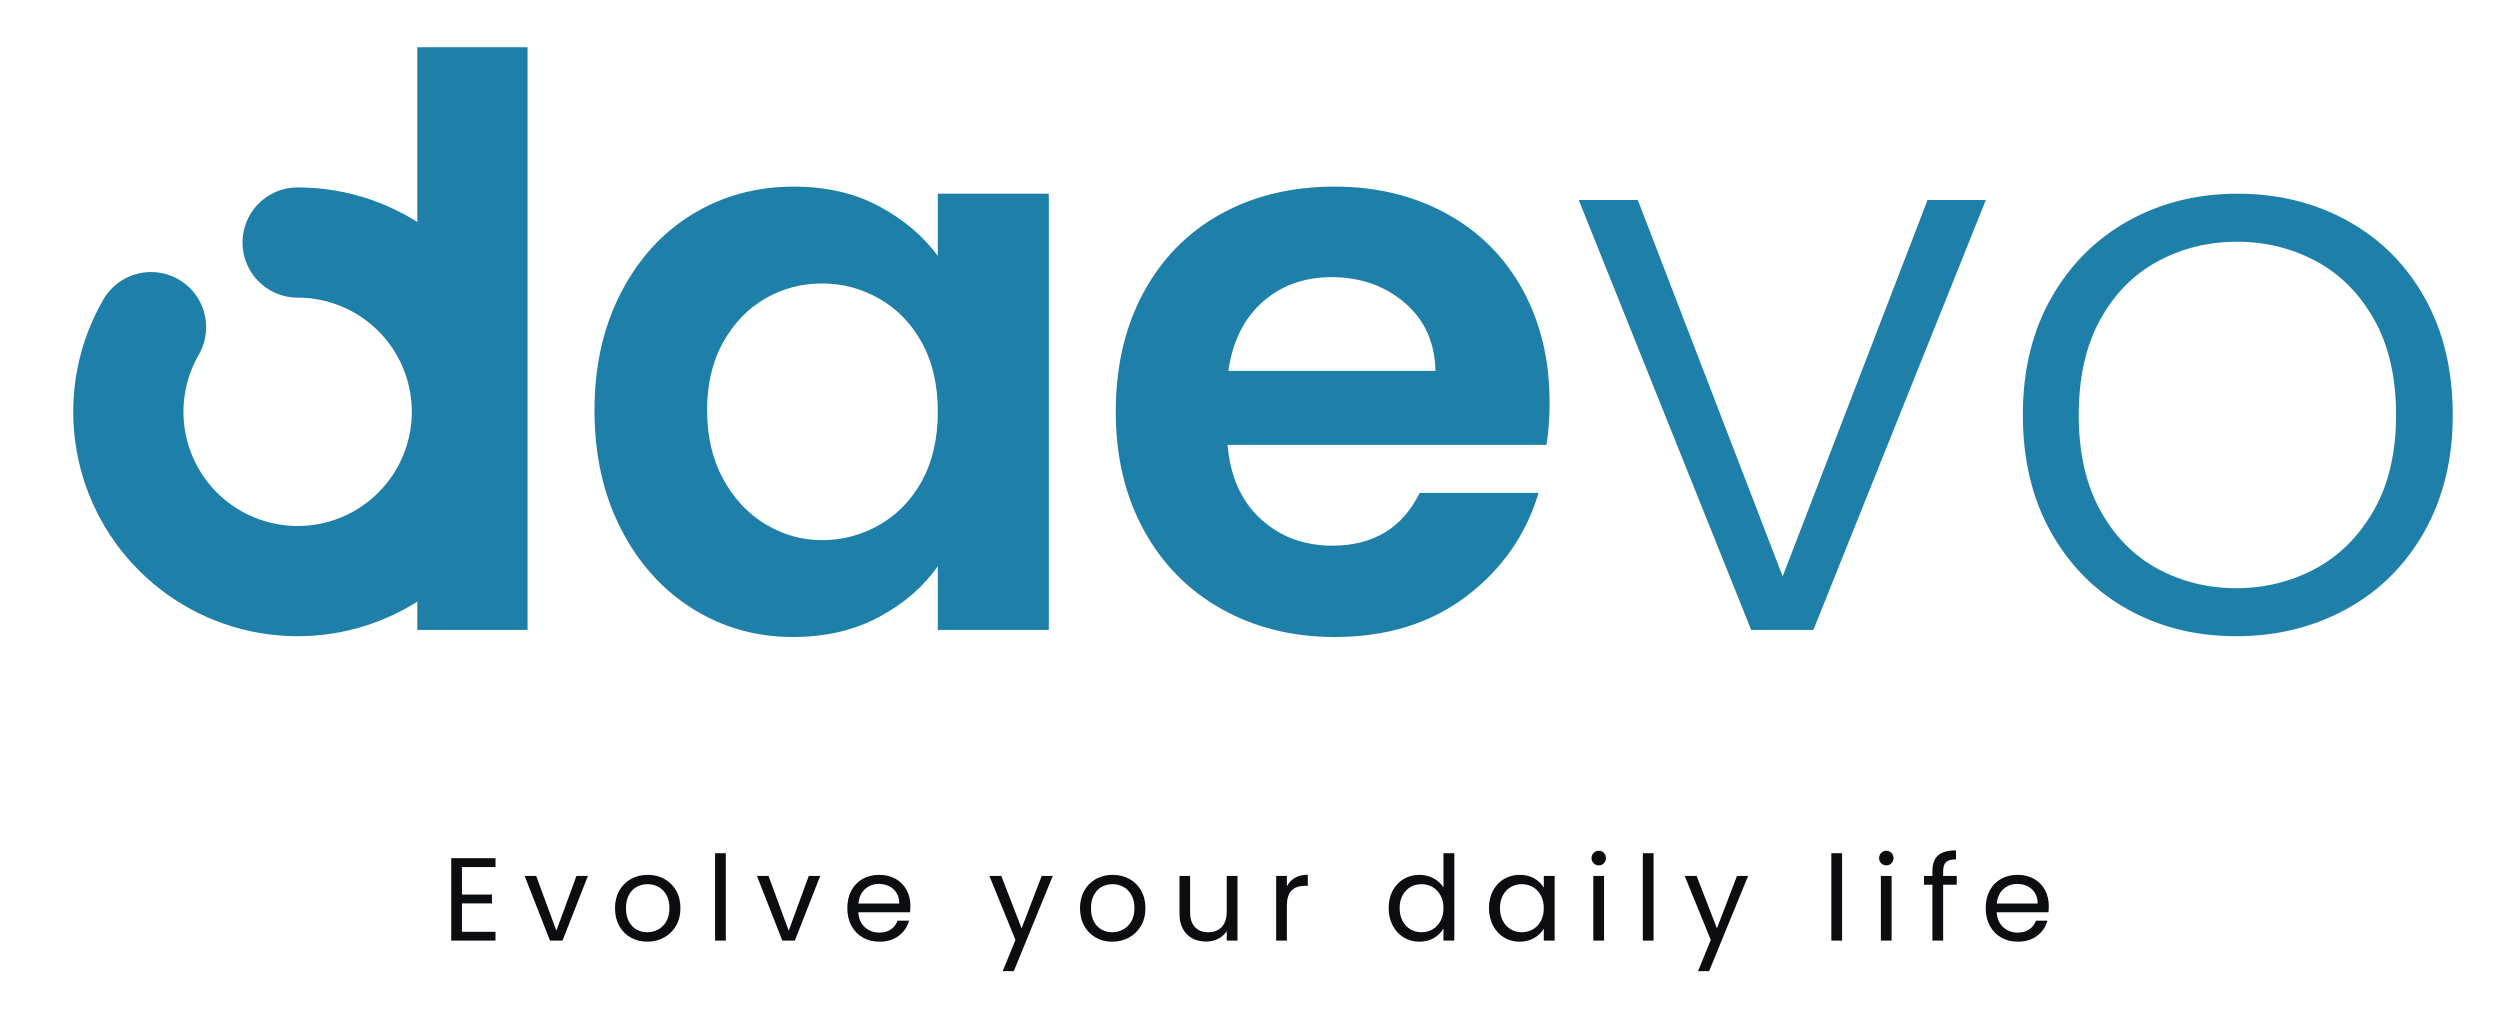
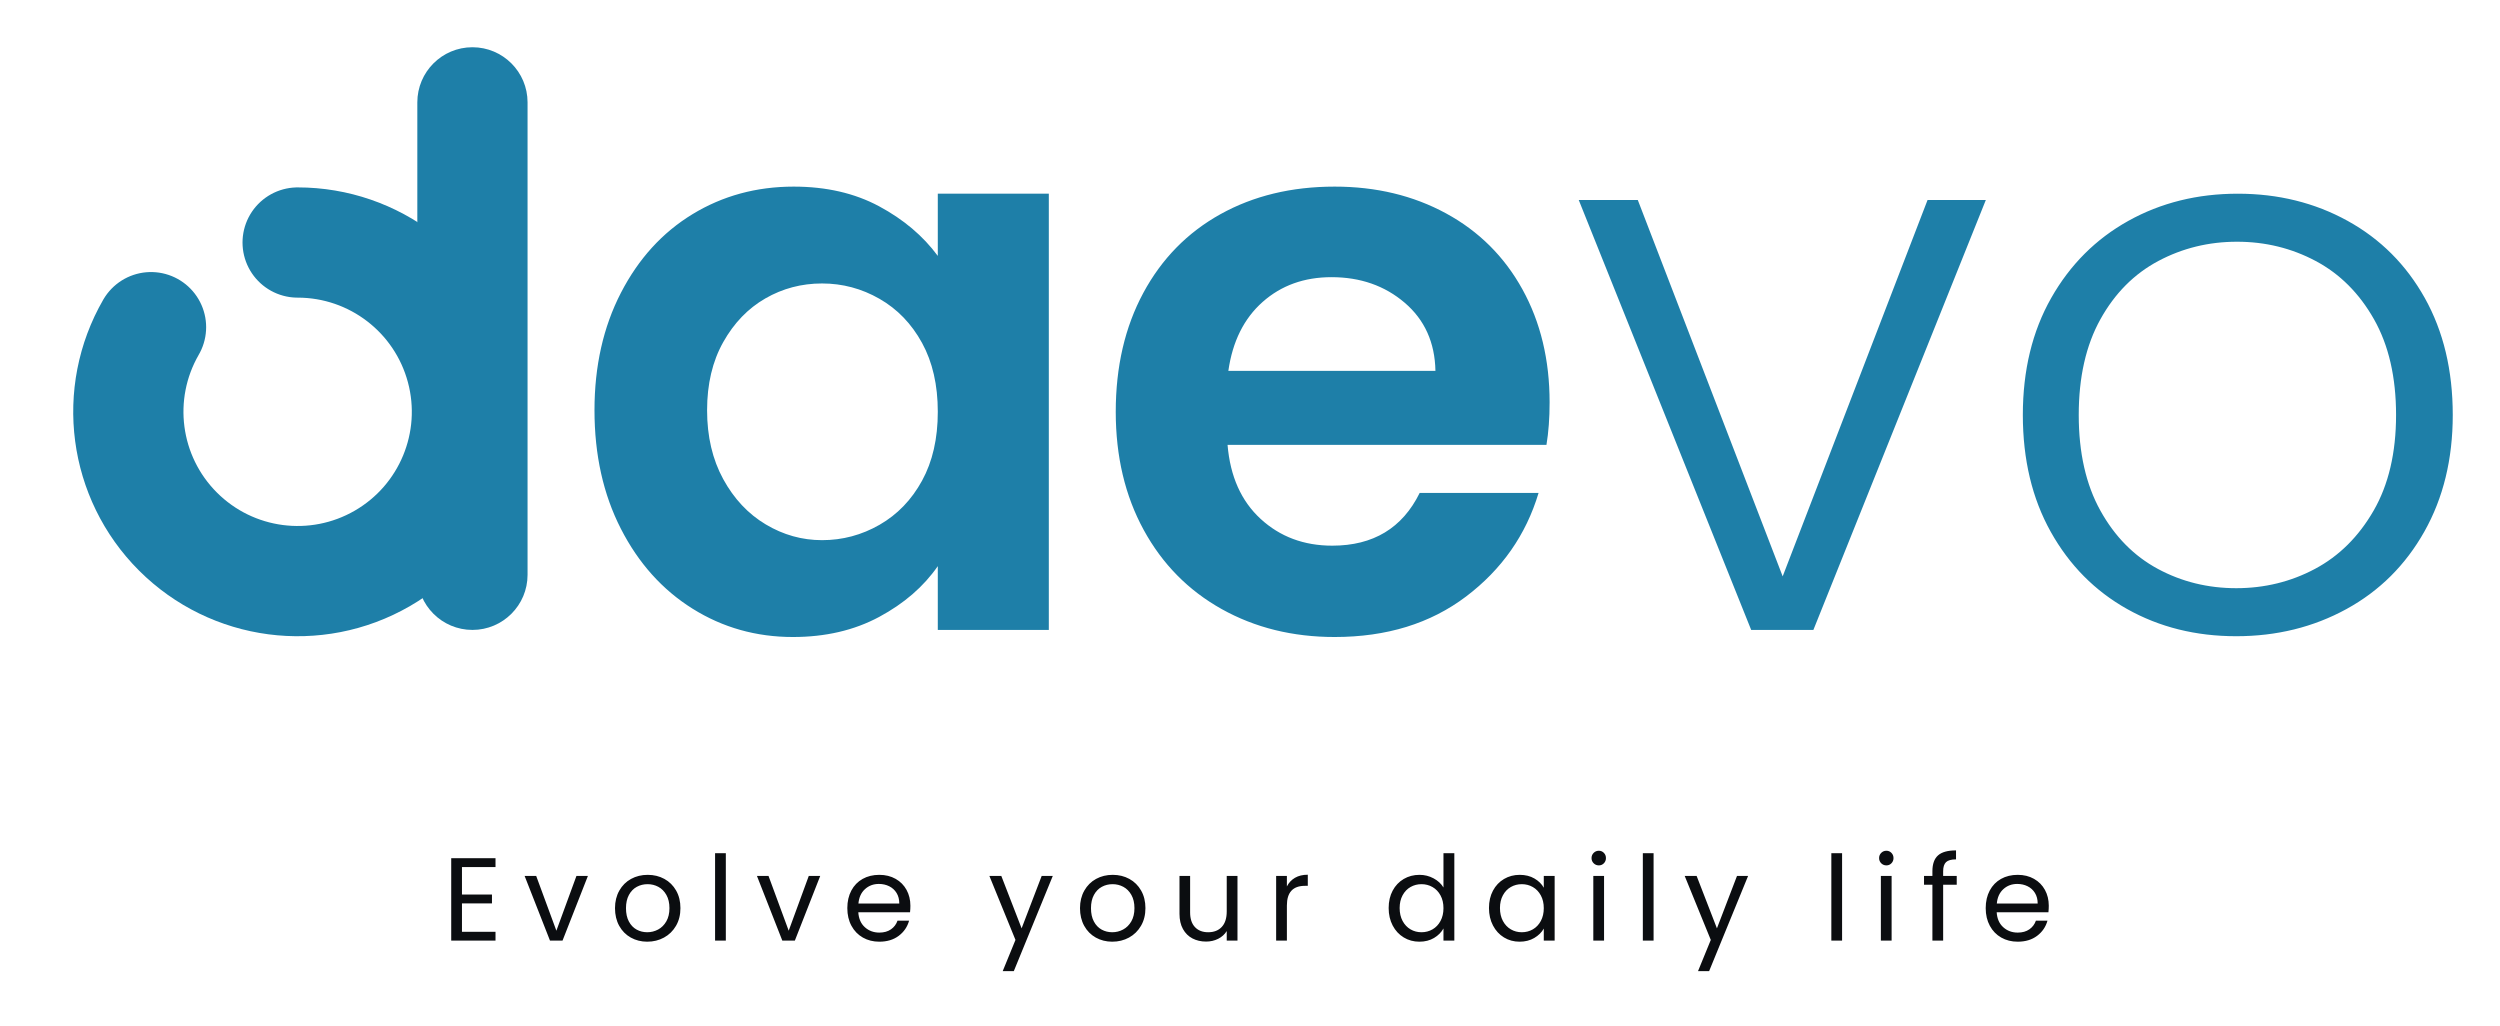
<svg xmlns="http://www.w3.org/2000/svg" viewBox="-6.0 -80.0 317.5 130.2" width="320" role="img" aria-label="daevo, Evolve your daily life">
  <g>
    <path d="M 31.80 -49.20 A 21.50 21.50 0 1 1 13.18 -38.45" fill="none" stroke="#1E7FA8" stroke-width="14.00" stroke-linecap="round" />
-     <rect x="47.00" y="-74.00" width="14.00" height="74.00" fill="#1E7FA8" />
+     <rect x="47.00" y="-74.00" width="14.00" height="74.00" rx="7.00" fill="#1E7FA8" />
  </g>
  <g transform="translate(66.20 0)">
    <path fill="#1E7FA8" d="M28.6 -56.3Q34.8 -56.3 39.45 -53.8Q44.1 -51.3 46.9 -47.5V-55.4H61.0V0.0H46.9V-8.1Q44.2 -4.2 39.45 -1.65Q34.7 0.9 28.5 0.9Q21.5 0.9 15.75 -2.7Q10.0 -6.3 6.65 -12.85Q3.3 -19.4 3.3 -27.9Q3.3 -36.3 6.65 -42.8Q10.0 -49.3 15.75 -52.8Q21.5 -56.3 28.6 -56.3ZM32.2 -44.0Q28.3 -44.0 25.0 -42.1Q21.7 -40.2 19.65 -36.55Q17.6 -32.9 17.6 -27.9Q17.6 -22.9 19.65 -19.15Q21.7 -15.4 25.05 -13.4Q28.4 -11.4 32.2 -11.4Q36.1 -11.4 39.5 -13.35Q42.9 -15.3 44.9 -18.95Q46.9 -22.6 46.9 -27.7Q46.9 -32.8 44.9 -36.45Q42.9 -40.1 39.5 -42.05Q36.1 -44.0 32.2 -44.0Z M124.2 -23.5H83.7Q84.2 -17.5 87.9 -14.1Q91.6 -10.7 97.0 -10.7Q104.8 -10.7 108.1 -17.4H123.2Q120.8 -9.4 114.0 -4.25Q107.2 0.9 97.3 0.9Q89.3 0.9 82.95 -2.65Q76.6 -6.2 73.05 -12.7Q69.5 -19.2 69.5 -27.7Q69.5 -36.3 73.0 -42.8Q76.5 -49.3 82.8 -52.8Q89.1 -56.3 97.3 -56.3Q105.2 -56.3 111.45 -52.9Q117.7 -49.5 121.15 -43.25Q124.6 -37.0 124.6 -28.9Q124.6 -25.9 124.2 -23.5ZM110.1 -32.9Q110.0 -38.3 106.2 -41.55Q102.4 -44.8 96.9 -44.8Q91.7 -44.8 88.15 -41.65Q84.6 -38.5 83.8 -32.9Z M154.2 -6.8 172.6 -54.6H180.0L158.1 0.0H150.2L128.3 -54.6H135.8Z M184.7 -27.3Q184.7 -35.8 188.3 -42.15Q191.9 -48.5 198.1 -51.95Q204.3 -55.4 212.0 -55.4Q219.7 -55.4 225.95 -51.95Q232.2 -48.5 235.75 -42.15Q239.3 -35.8 239.3 -27.3Q239.3 -18.9 235.7 -12.5Q232.1 -6.1 225.8 -2.65Q219.5 0.8 211.8 0.8Q204.1 0.8 197.95 -2.65Q191.8 -6.1 188.25 -12.45Q184.7 -18.8 184.7 -27.3ZM232.1 -27.3Q232.1 -34.5 229.3 -39.45Q226.5 -44.4 221.9 -46.85Q217.3 -49.3 211.9 -49.3Q206.5 -49.3 201.9 -46.85Q197.3 -44.4 194.55 -39.45Q191.8 -34.5 191.8 -27.3Q191.8 -20.1 194.55 -15.15Q197.3 -10.2 201.85 -7.75Q206.4 -5.3 211.8 -5.3Q217.2 -5.3 221.8 -7.75Q226.4 -10.2 229.25 -15.15Q232.1 -20.1 232.1 -27.3Z" />
  </g>
  <g transform="translate(50.15 39.46)">
    <path fill="#0B0D10" d="M2.52 -9.345V-5.85H6.33V-4.725H2.52V-1.125H6.78V0.0H1.155V-10.47H6.78V-9.345Z M14.51 -1.26 17.06 -8.22H18.515L15.29 0.0H13.7L10.475 -8.22H11.945Z M21.955 -4.125Q21.955 -5.385 22.502 -6.352Q23.05 -7.32 23.995 -7.838Q24.94 -8.355 26.11 -8.355Q27.28 -8.355 28.225 -7.838Q29.17 -7.32 29.718 -6.36Q30.265 -5.4 30.265 -4.125Q30.265 -2.85 29.703 -1.883Q29.14 -0.915 28.18 -0.39Q27.22 0.135 26.05 0.135Q24.895 0.135 23.957 -0.39Q23.02 -0.915 22.487 -1.883Q21.955 -2.85 21.955 -4.125ZM28.87 -4.125Q28.87 -5.115 28.48 -5.805Q28.09 -6.495 27.46 -6.832Q26.83 -7.17 26.095 -7.17Q25.345 -7.17 24.722 -6.832Q24.1 -6.495 23.725 -5.805Q23.35 -5.115 23.35 -4.125Q23.35 -3.12 23.717 -2.43Q24.085 -1.74 24.7 -1.402Q25.315 -1.065 26.05 -1.065Q26.785 -1.065 27.43 -1.41Q28.075 -1.755 28.472 -2.445Q28.87 -3.135 28.87 -4.125Z M36.03 -11.1V0.0H34.665V-11.1Z M44.015 -1.26 46.565 -8.22H48.02L44.795 0.0H43.205L39.98 -8.22H41.45Z M59.425 -3.6H52.855Q52.93 -2.385 53.688 -1.702Q54.445 -1.02 55.525 -1.02Q56.41 -1.02 57.002 -1.433Q57.595 -1.845 57.835 -2.535H59.305Q58.975 -1.35 57.985 -0.607Q56.995 0.135 55.525 0.135Q54.355 0.135 53.432 -0.39Q52.51 -0.915 51.985 -1.883Q51.46 -2.85 51.46 -4.125Q51.46 -5.4 51.97 -6.36Q52.48 -7.32 53.402 -7.838Q54.325 -8.355 55.525 -8.355Q56.695 -8.355 57.595 -7.845Q58.495 -7.335 58.983 -6.442Q59.47 -5.55 59.47 -4.425Q59.47 -4.035 59.425 -3.6ZM55.465 -7.2Q54.43 -7.2 53.703 -6.54Q52.975 -5.88 52.87 -4.71H58.06Q58.06 -5.49 57.715 -6.053Q57.37 -6.615 56.777 -6.907Q56.185 -7.2 55.465 -7.2Z M77.555 -8.22 72.605 3.87H71.195L72.815 -0.09L69.5 -8.22H71.015L73.595 -1.56L76.145 -8.22Z M81.01 -4.125Q81.01 -5.385 81.557 -6.352Q82.105 -7.32 83.05 -7.838Q83.995 -8.355 85.165 -8.355Q86.335 -8.355 87.28 -7.838Q88.225 -7.32 88.772 -6.36Q89.32 -5.4 89.32 -4.125Q89.32 -2.85 88.757 -1.883Q88.195 -0.915 87.235 -0.39Q86.275 0.135 85.105 0.135Q83.95 0.135 83.012 -0.39Q82.075 -0.915 81.542 -1.883Q81.01 -2.85 81.01 -4.125ZM87.925 -4.125Q87.925 -5.115 87.535 -5.805Q87.145 -6.495 86.515 -6.832Q85.885 -7.17 85.15 -7.17Q84.4 -7.17 83.778 -6.832Q83.155 -6.495 82.78 -5.805Q82.405 -5.115 82.405 -4.125Q82.405 -3.12 82.773 -2.43Q83.14 -1.74 83.755 -1.402Q84.37 -1.065 85.105 -1.065Q85.84 -1.065 86.485 -1.41Q87.13 -1.755 87.528 -2.445Q87.925 -3.135 87.925 -4.125Z M101.01 -8.22V0.0H99.645V-1.215Q99.255 -0.585 98.558 -0.232Q97.86 0.12 97.02 0.12Q96.06 0.12 95.295 -0.277Q94.53 -0.675 94.088 -1.47Q93.645 -2.265 93.645 -3.405V-8.22H94.995V-3.585Q94.995 -2.37 95.61 -1.718Q96.225 -1.065 97.29 -1.065Q98.385 -1.065 99.015 -1.74Q99.645 -2.415 99.645 -3.705V-8.22Z M109.94 -8.37V-6.96H109.58Q107.285 -6.96 107.285 -4.47V0.0H105.92V-8.22H107.285V-6.885Q107.645 -7.59 108.312 -7.98Q108.98 -8.37 109.94 -8.37Z M124.125 -8.355Q125.085 -8.355 125.91 -7.912Q126.735 -7.47 127.17 -6.75V-11.1H128.55V0.0H127.17V-1.545Q126.765 -0.81 125.97 -0.337Q125.175 0.135 124.11 0.135Q123.015 0.135 122.123 -0.405Q121.23 -0.945 120.72 -1.92Q120.21 -2.895 120.21 -4.14Q120.21 -5.4 120.72 -6.352Q121.23 -7.305 122.123 -7.83Q123.015 -8.355 124.125 -8.355ZM124.38 -7.17Q123.615 -7.17 122.985 -6.81Q122.355 -6.45 121.98 -5.76Q121.605 -5.07 121.605 -4.14Q121.605 -3.195 121.98 -2.497Q122.355 -1.8 122.985 -1.432Q123.615 -1.065 124.38 -1.065Q125.145 -1.065 125.783 -1.432Q126.42 -1.8 126.795 -2.497Q127.17 -3.195 127.17 -4.125Q127.17 -5.055 126.795 -5.745Q126.42 -6.435 125.783 -6.803Q125.145 -7.17 124.38 -7.17Z M136.85 -8.355Q137.93 -8.355 138.725 -7.89Q139.52 -7.425 139.91 -6.72V-8.22H141.29V0.0H139.91V-1.53Q139.505 -0.81 138.702 -0.337Q137.9 0.135 136.835 0.135Q135.74 0.135 134.855 -0.405Q133.97 -0.945 133.46 -1.92Q132.95 -2.895 132.95 -4.14Q132.95 -5.4 133.46 -6.352Q133.97 -7.305 134.863 -7.83Q135.755 -8.355 136.85 -8.355ZM137.12 -7.17Q136.355 -7.17 135.725 -6.81Q135.095 -6.45 134.72 -5.76Q134.345 -5.07 134.345 -4.14Q134.345 -3.195 134.72 -2.497Q135.095 -1.8 135.725 -1.432Q136.355 -1.065 137.12 -1.065Q137.885 -1.065 138.523 -1.432Q139.16 -1.8 139.535 -2.497Q139.91 -3.195 139.91 -4.125Q139.91 -5.055 139.535 -5.745Q139.16 -6.435 138.523 -6.803Q137.885 -7.17 137.12 -7.17Z M145.975 -10.485Q145.975 -10.875 146.245 -11.145Q146.515 -11.415 146.905 -11.415Q147.28 -11.415 147.543 -11.145Q147.805 -10.875 147.805 -10.485Q147.805 -10.095 147.543 -9.825Q147.28 -9.555 146.905 -9.555Q146.515 -9.555 146.245 -9.825Q145.975 -10.095 145.975 -10.485ZM147.565 -8.22V0.0H146.2V-8.22Z M153.855 -11.1V0.0H152.49V-11.1Z M165.86 -8.22 160.91 3.87H159.5L161.12 -0.09L157.805 -8.22H159.32L161.9 -1.56L164.45 -8.22Z M177.795 -11.1V0.0H176.43V-11.1Z M182.495 -10.485Q182.495 -10.875 182.765 -11.145Q183.035 -11.415 183.425 -11.415Q183.8 -11.415 184.062 -11.145Q184.325 -10.875 184.325 -10.485Q184.325 -10.095 184.062 -9.825Q183.8 -9.555 183.425 -9.555Q183.035 -9.555 182.765 -9.825Q182.495 -10.095 182.495 -10.485ZM184.085 -8.22V0.0H182.72V-8.22Z M192.355 -7.095H190.63V0.0H189.265V-7.095H188.2V-8.22H189.265V-8.805Q189.265 -10.185 189.977 -10.822Q190.69 -11.46 192.265 -11.46V-10.32Q191.365 -10.32 190.997 -9.968Q190.63 -9.615 190.63 -8.805V-8.22H192.355Z M204 -3.6H197.43Q197.505 -2.385 198.262 -1.702Q199.02 -1.02 200.1 -1.02Q200.985 -1.02 201.577 -1.433Q202.17 -1.845 202.41 -2.535H203.88Q203.55 -1.35 202.56 -0.607Q201.57 0.135 200.1 0.135Q198.93 0.135 198.007 -0.39Q197.085 -0.915 196.56 -1.883Q196.035 -2.85 196.035 -4.125Q196.035 -5.4 196.545 -6.36Q197.055 -7.32 197.977 -7.838Q198.9 -8.355 200.1 -8.355Q201.27 -8.355 202.17 -7.845Q203.07 -7.335 203.557 -6.442Q204.045 -5.55 204.045 -4.425Q204.045 -4.035 204 -3.6ZM200.04 -7.2Q199.005 -7.2 198.277 -6.54Q197.55 -5.88 197.445 -4.71H202.635Q202.635 -5.49 202.29 -6.053Q201.945 -6.615 201.352 -6.907Q200.76 -7.2 200.04 -7.2Z" />
  </g>
</svg>
